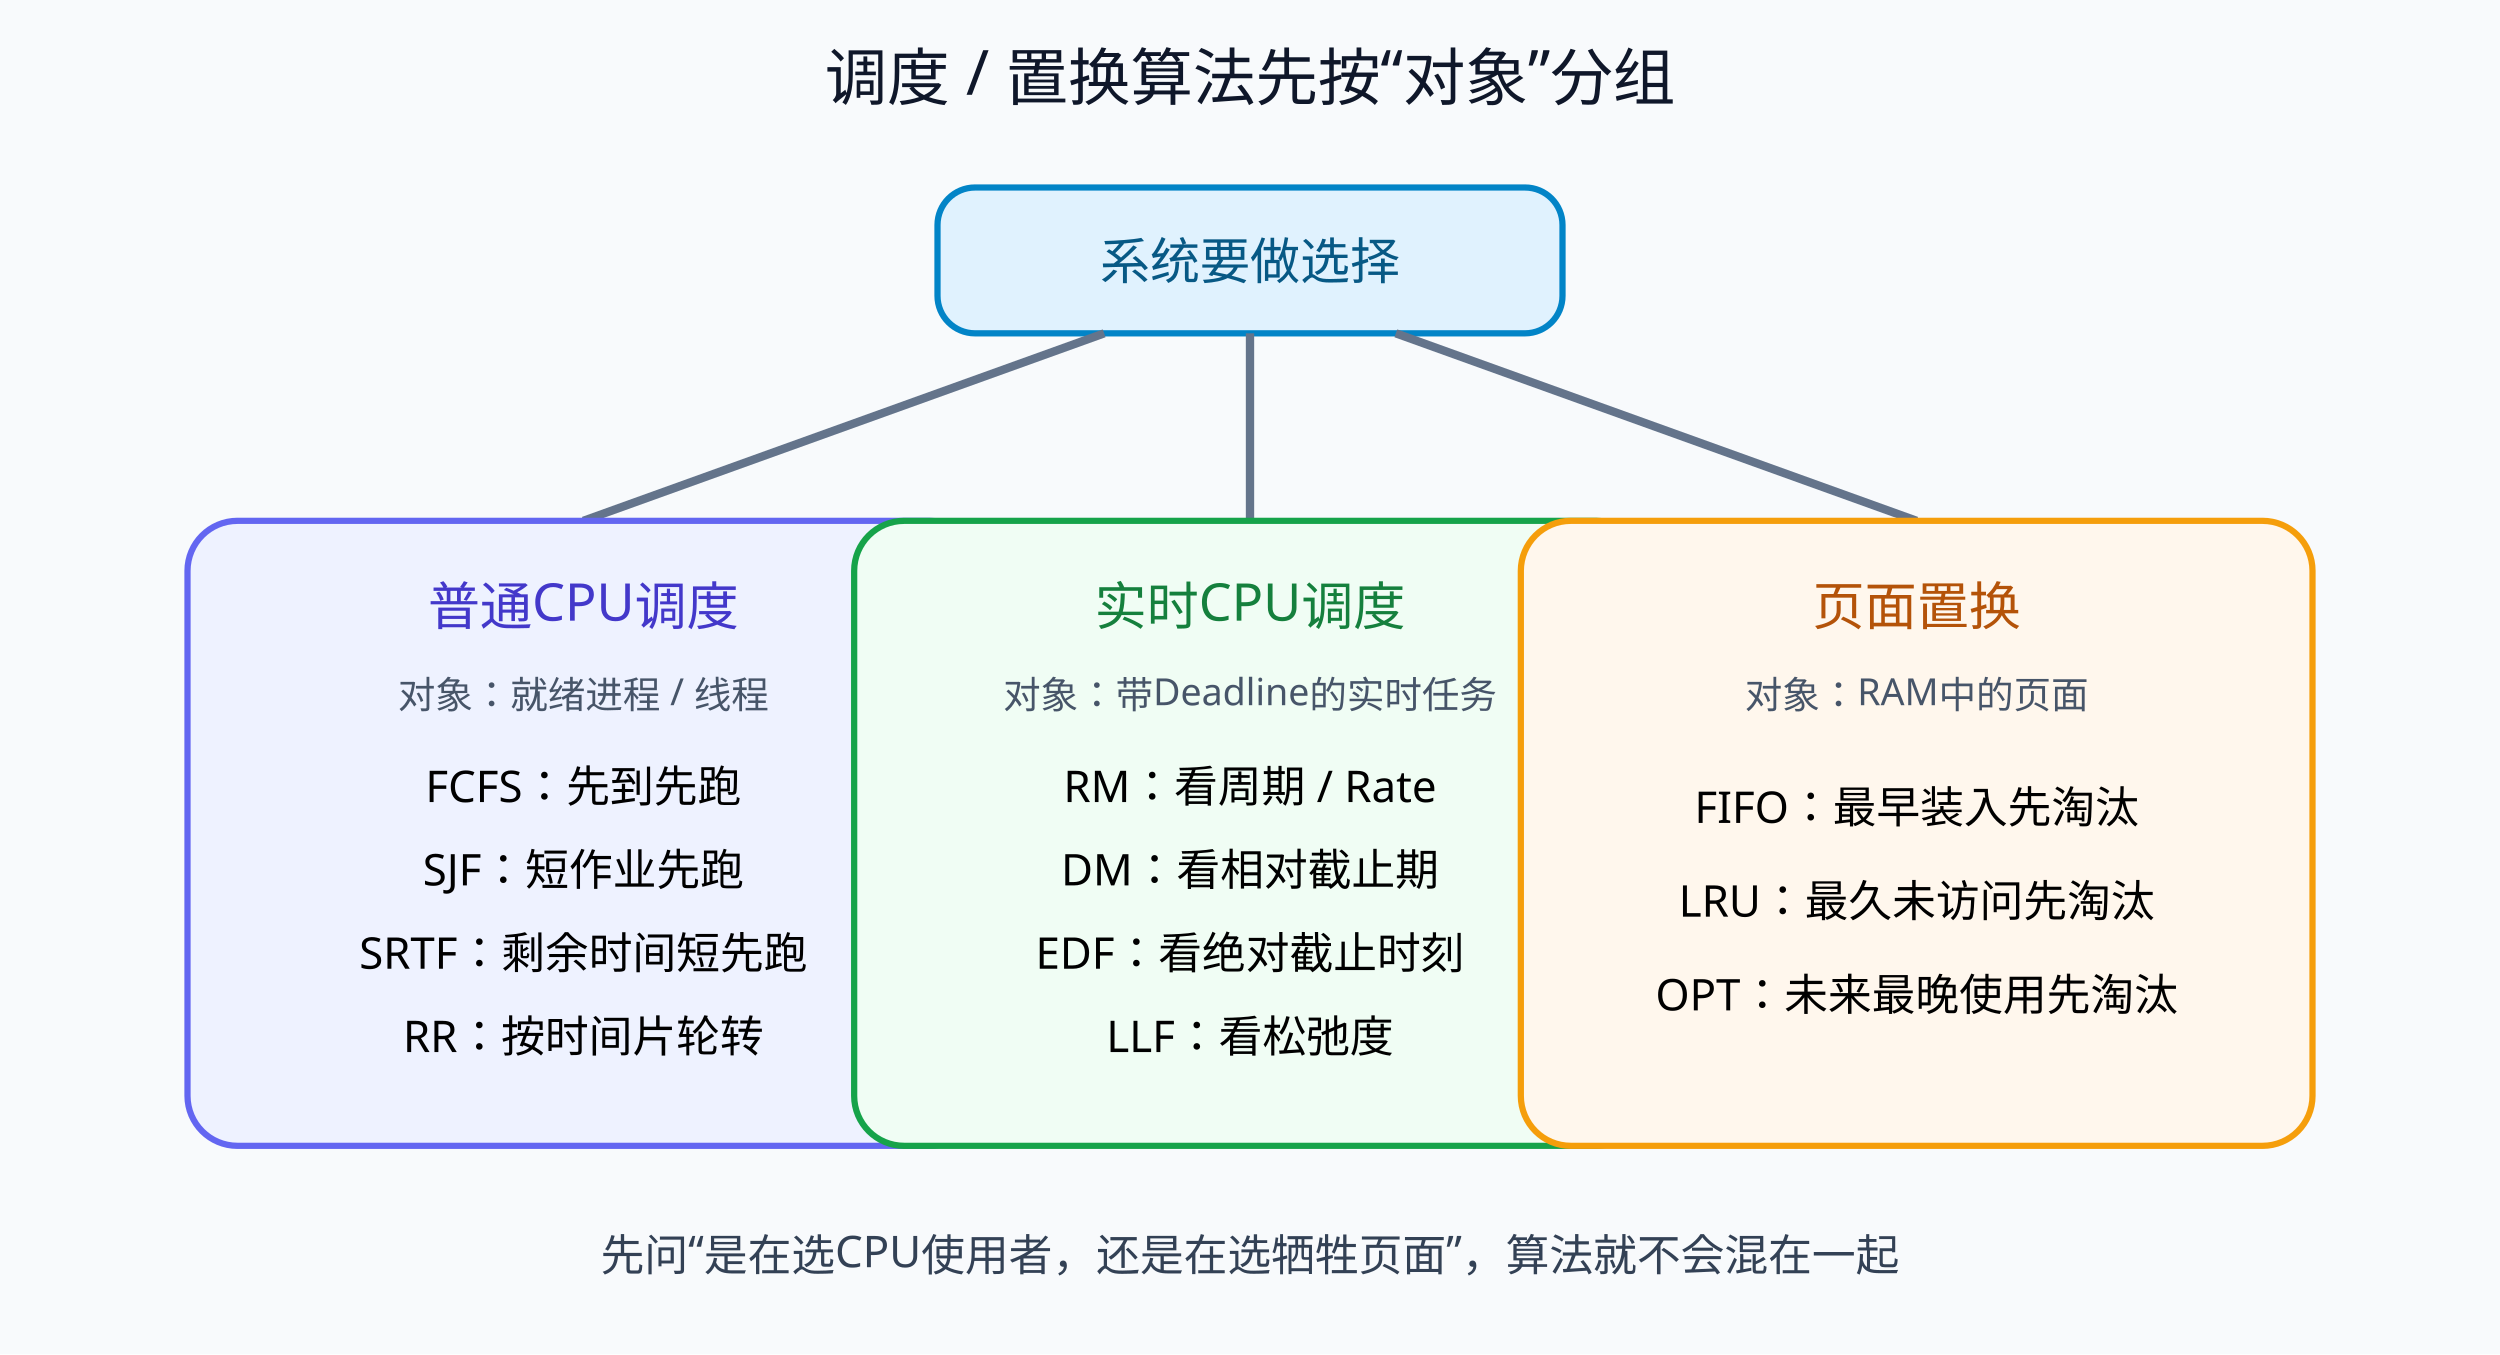
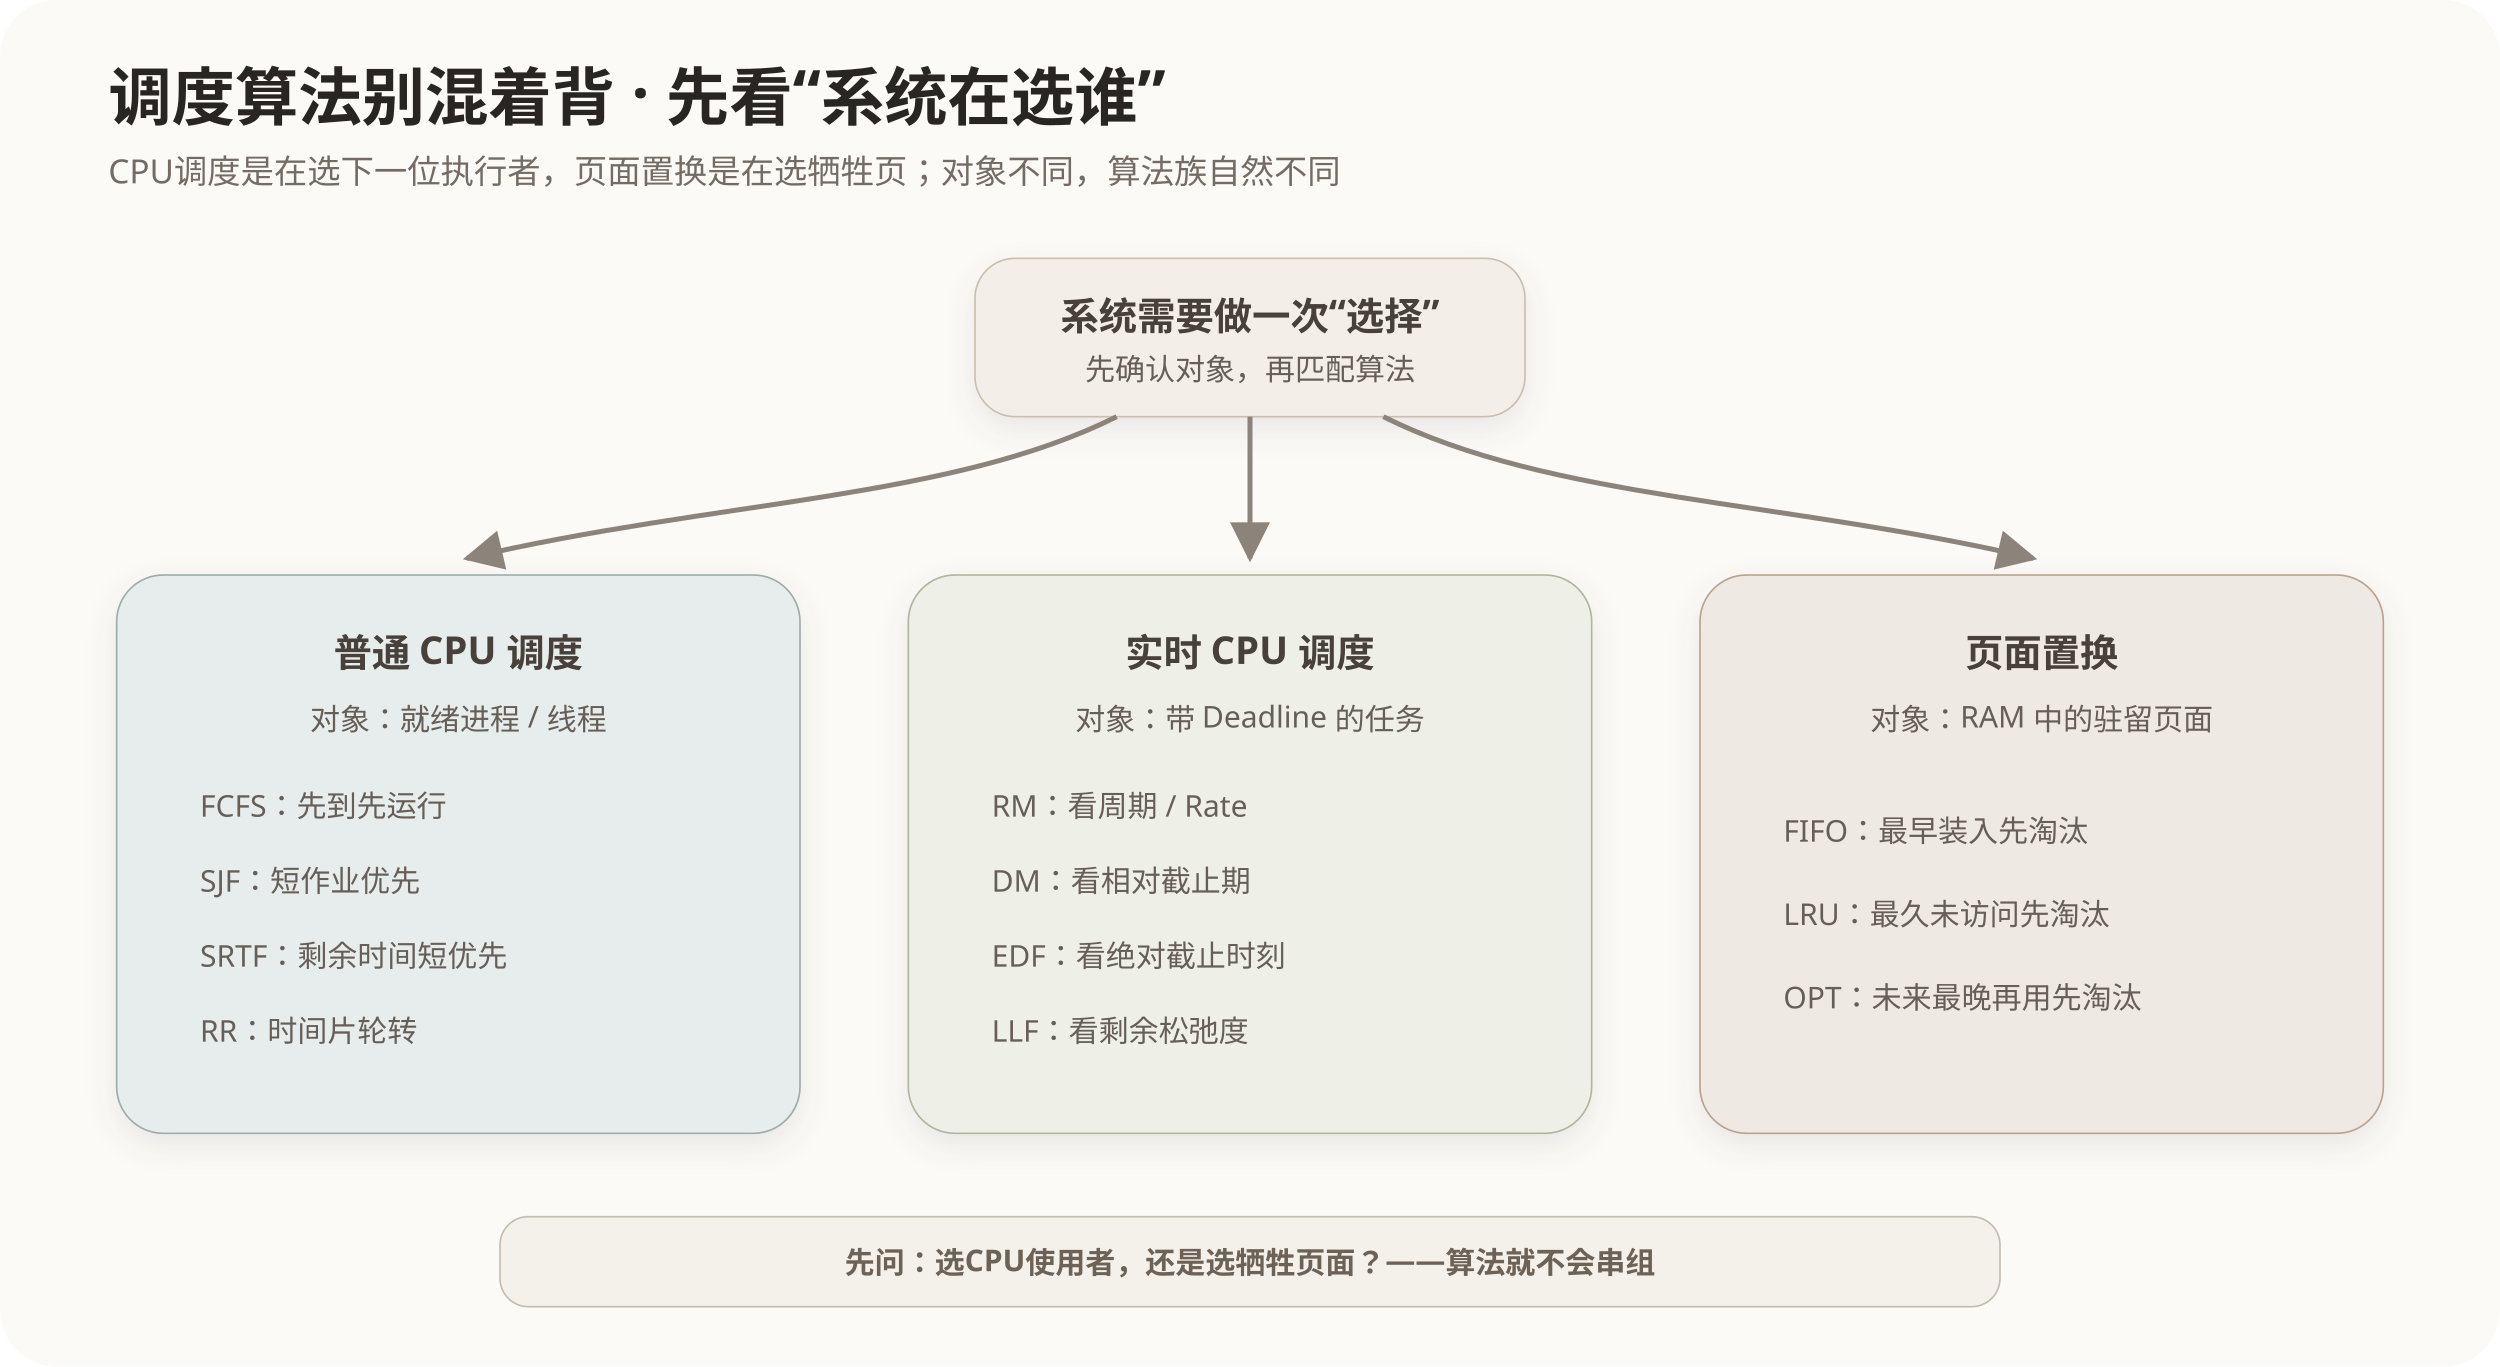
- <svg xmlns="http://www.w3.org/2000/svg" width="1200" height="650" viewBox="0 0 1200 650">
-   <rect width="1200" height="650" fill="#f8fafc" />
-   <text x="600" y="48" text-anchor="middle" font-size="30" font-family="sans-serif" fill="#0f172a">调度 / 置换算法先按“对象”分组</text>
-   <rect x="450" y="90" width="300" height="70" rx="18" fill="#e0f2fe" stroke="#0284c7" stroke-width="3" />
-   <text x="600" y="134" text-anchor="middle" font-size="24" font-family="sans-serif" fill="#075985">系统要做选择</text>
-   <line x1="530" y1="160" x2="280" y2="250" stroke="#64748b" stroke-width="4" />
-   <line x1="600" y1="160" x2="600" y2="250" stroke="#64748b" stroke-width="4" />
-   <line x1="670" y1="160" x2="920" y2="250" stroke="#64748b" stroke-width="4" />
-   <rect x="90" y="250" width="380" height="300" rx="24" fill="#eef2ff" stroke="#6366f1" stroke-width="3" />
-   <text x="280" y="300" text-anchor="middle" font-size="25" font-family="sans-serif" fill="#4338ca">普通CPU调度</text>
-   <text x="280" y="340" text-anchor="middle" font-size="18" font-family="sans-serif" fill="#475569">对象：就绪进程 / 线程</text>
-   <text x="280" y="385" text-anchor="middle" font-size="21" font-family="sans-serif">FCFS：先到先跑</text>
-   <text x="280" y="425" text-anchor="middle" font-size="21" font-family="sans-serif">SJF：短作业先跑</text>
-   <text x="280" y="465" text-anchor="middle" font-size="21" font-family="sans-serif">SRTF：剩余时间短先跑</text>
-   <text x="280" y="505" text-anchor="middle" font-size="21" font-family="sans-serif">RR：按时间片轮转</text>
-   <rect x="410" y="250" width="380" height="300" rx="24" fill="#f0fdf4" stroke="#16a34a" stroke-width="3" />
-   <text x="600" y="300" text-anchor="middle" font-size="25" font-family="sans-serif" fill="#15803d">实时CPU调度</text>
-   <text x="600" y="340" text-anchor="middle" font-size="18" font-family="sans-serif" fill="#475569">对象：带Deadline的实时任务</text>
-   <text x="600" y="385" text-anchor="middle" font-size="21" font-family="sans-serif">RM：看周期 / Rate</text>
-   <text x="600" y="425" text-anchor="middle" font-size="21" font-family="sans-serif">DM：看相对截止期</text>
-   <text x="600" y="465" text-anchor="middle" font-size="21" font-family="sans-serif">EDF：看绝对截止时刻</text>
-   <text x="600" y="505" text-anchor="middle" font-size="21" font-family="sans-serif">LLF：看松弛度</text>
-   <rect x="730" y="250" width="380" height="300" rx="24" fill="#fff7ed" stroke="#f59e0b" stroke-width="3" />
-   <text x="920" y="300" text-anchor="middle" font-size="25" font-family="sans-serif" fill="#b45309">页面置换</text>
-   <text x="920" y="340" text-anchor="middle" font-size="18" font-family="sans-serif" fill="#475569">对象：RAM中的页面</text>
-   <text x="920" y="395" text-anchor="middle" font-size="21" font-family="sans-serif">FIFO：最早装入先淘汰</text>
-   <text x="920" y="440" text-anchor="middle" font-size="21" font-family="sans-serif">LRU：最久未访问先淘汰</text>
-   <text x="920" y="485" text-anchor="middle" font-size="21" font-family="sans-serif">OPT：未来最晚使用先淘汰</text>
-   <text x="600" y="610" text-anchor="middle" font-size="21" font-family="sans-serif" fill="#334155">先问“是在选CPU使用者，还是在选牺牲页面”，算法就不会混在一起</text>
+ <svg xmlns="http://www.w3.org/2000/svg" width="1500" height="820" viewBox="0 0 1500 820" role="img" aria-labelledby="t d">
+   <defs>
+     <filter id="s">
+       <feDropShadow dx="0" dy="7" stdDeviation="9" flood-color="#665e55" flood-opacity=".12" />
+     </filter>
+     <marker id="a" viewBox="0 0 10 10" refX="9" refY="5" markerWidth="8" markerHeight="8" orient="auto">
+       <path d="M0 0L10 5L0 10Z" fill="#8c847a" />
+     </marker>
+     <style>.h{font:700 38px 'Microsoft YaHei',sans-serif;fill:#282522}.sub{font:20px 'Microsoft YaHei',sans-serif;fill:#746c64}.th{font:700 23px 'Microsoft YaHei',sans-serif;fill:#48413b}.tx{font:18px 'Microsoft YaHei',sans-serif;fill:#665e57}.em{font:700 18px 'Microsoft YaHei',sans-serif;fill:#6d6256}.ln{fill:none;stroke:#8c847a;stroke-width:3;marker-end:url(#a)}</style>
+   </defs>
+   <rect width="1500" height="820" rx="34" fill="#fbfaf7" />
+   <text x="65" y="72" class="h">调度算法别混着背 · 先看“系统在选谁”</text>
+   <text x="65" y="110" class="sub">CPU调度是在选下一位执行者，页面置换是在选牺牲页；对象不同，算法族自然不同</text>
+   <g filter="url(#s)">
+     <rect x="585" y="155" width="330" height="95" rx="24" fill="#f3efe8" stroke="#cabfaf" />
+     <rect x="70" y="345" width="410" height="335" rx="28" fill="#e7edec" stroke="#9cadaa" />
+     <rect x="545" y="345" width="410" height="335" rx="28" fill="#eef0e8" stroke="#aeb79b" />
+     <rect x="1020" y="345" width="410" height="335" rx="28" fill="#eee9e2" stroke="#b9a38f" />
+   </g>
+   <text x="750" y="198" text-anchor="middle" class="th">系统需要做一次“选择”</text>
+   <text x="750" y="228" text-anchor="middle" class="tx">先确认对象，再匹配算法</text>
+   <path d="M670 250C570 300 430 300 280 335" class="ln" />
+   <path d="M750 250V335" class="ln" />
+   <path d="M830 250C930 300 1070 300 1220 335" class="ln" />
+   <text x="275" y="400" text-anchor="middle" class="th">普通 CPU 调度</text>
+   <text x="275" y="438" text-anchor="middle" class="tx">对象：就绪进程 / 线程</text>
+   <text x="120" y="490" class="tx">FCFS：先到先运行</text>
+   <text x="120" y="535" class="tx">SJF：短作业优先</text>
+   <text x="120" y="580" class="tx">SRTF：剩余时间短优先</text>
+   <text x="120" y="625" class="tx">RR：时间片轮转</text>
+   <text x="750" y="400" text-anchor="middle" class="th">实时 CPU 调度</text>
+   <text x="750" y="438" text-anchor="middle" class="tx">对象：带 Deadline 的任务</text>
+   <text x="595" y="490" class="tx">RM：看周期 / Rate</text>
+   <text x="595" y="535" class="tx">DM：看相对截止期</text>
+   <text x="595" y="580" class="tx">EDF：看绝对截止时刻</text>
+   <text x="595" y="625" class="tx">LLF：看剩余松弛度</text>
+   <text x="1225" y="400" text-anchor="middle" class="th">页面置换</text>
+   <text x="1225" y="438" text-anchor="middle" class="tx">对象：RAM 中的驻留页面</text>
+   <text x="1070" y="505" class="tx">FIFO：最早装入先淘汰</text>
+   <text x="1070" y="555" class="tx">LRU：最久未访问先淘汰</text>
+   <text x="1070" y="605" class="tx">OPT：未来最晚再用先淘汰</text>
+   <rect x="300" y="730" width="900" height="54" rx="17" fill="#f4f1eb" stroke="#c5bcaf" />
+   <text x="750" y="764" text-anchor="middle" class="em">先问：选CPU使用者，还是选牺牲页面？——算法就不会串组</text>
</svg>
